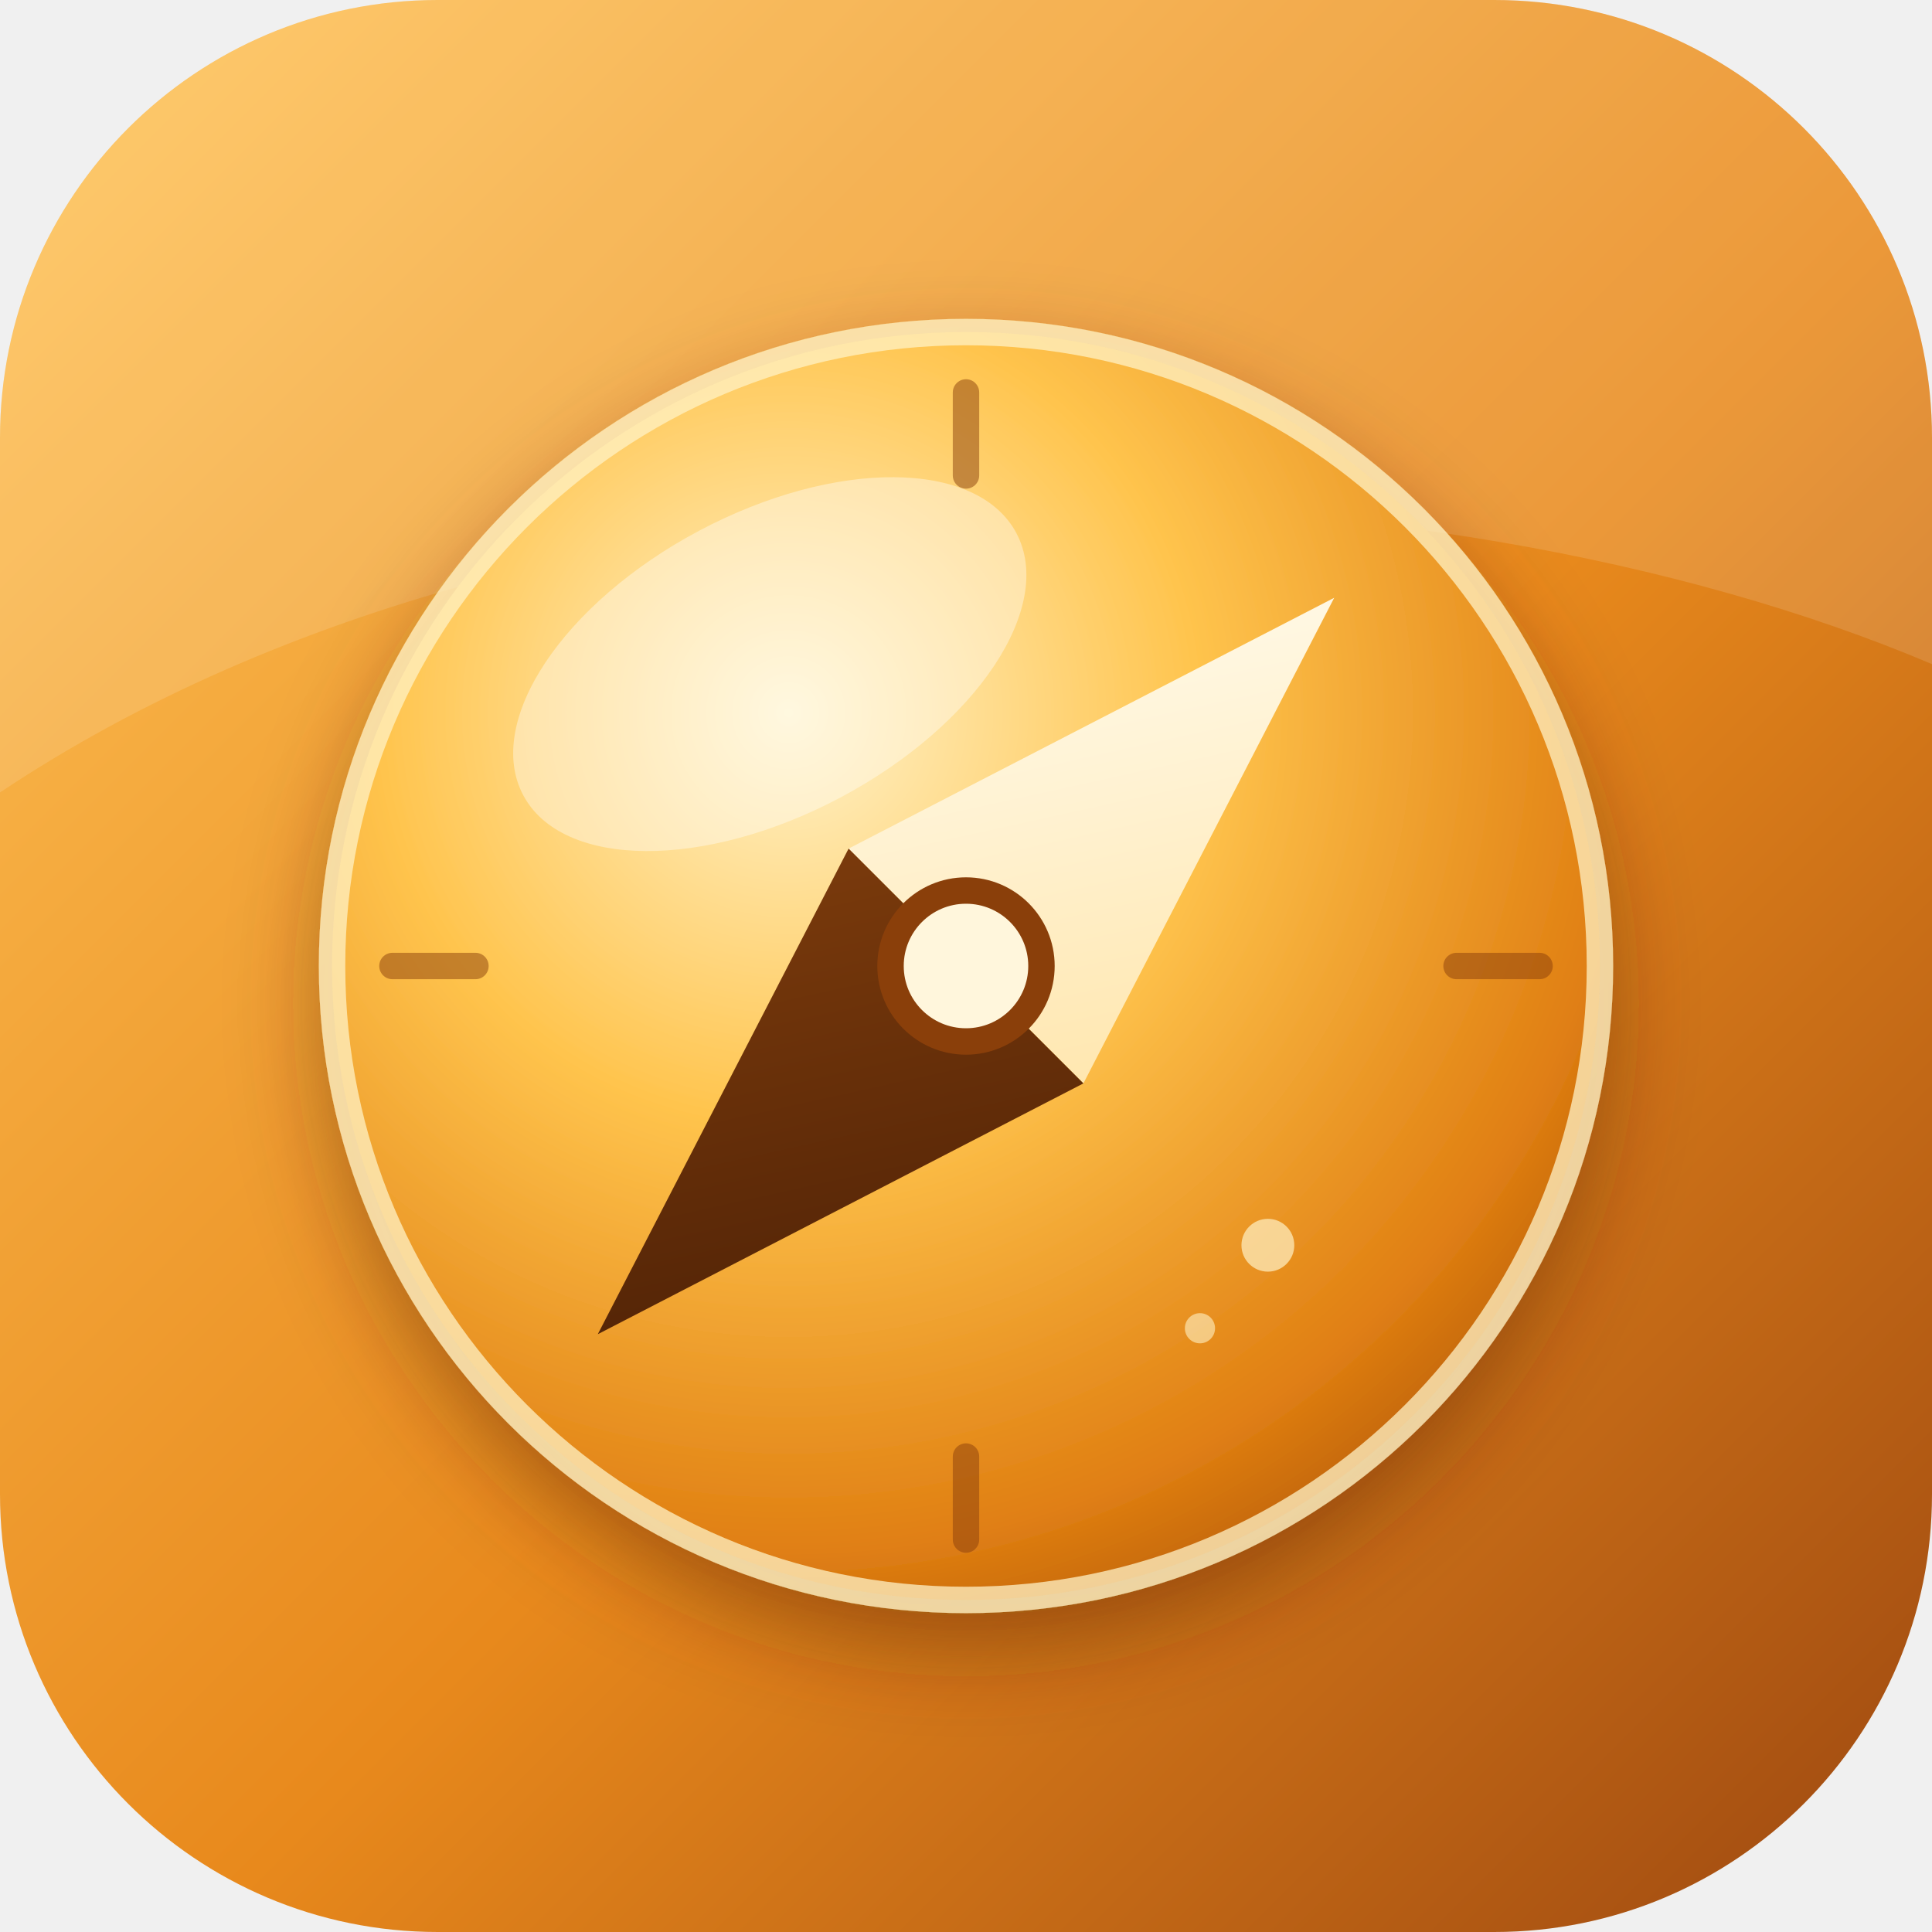
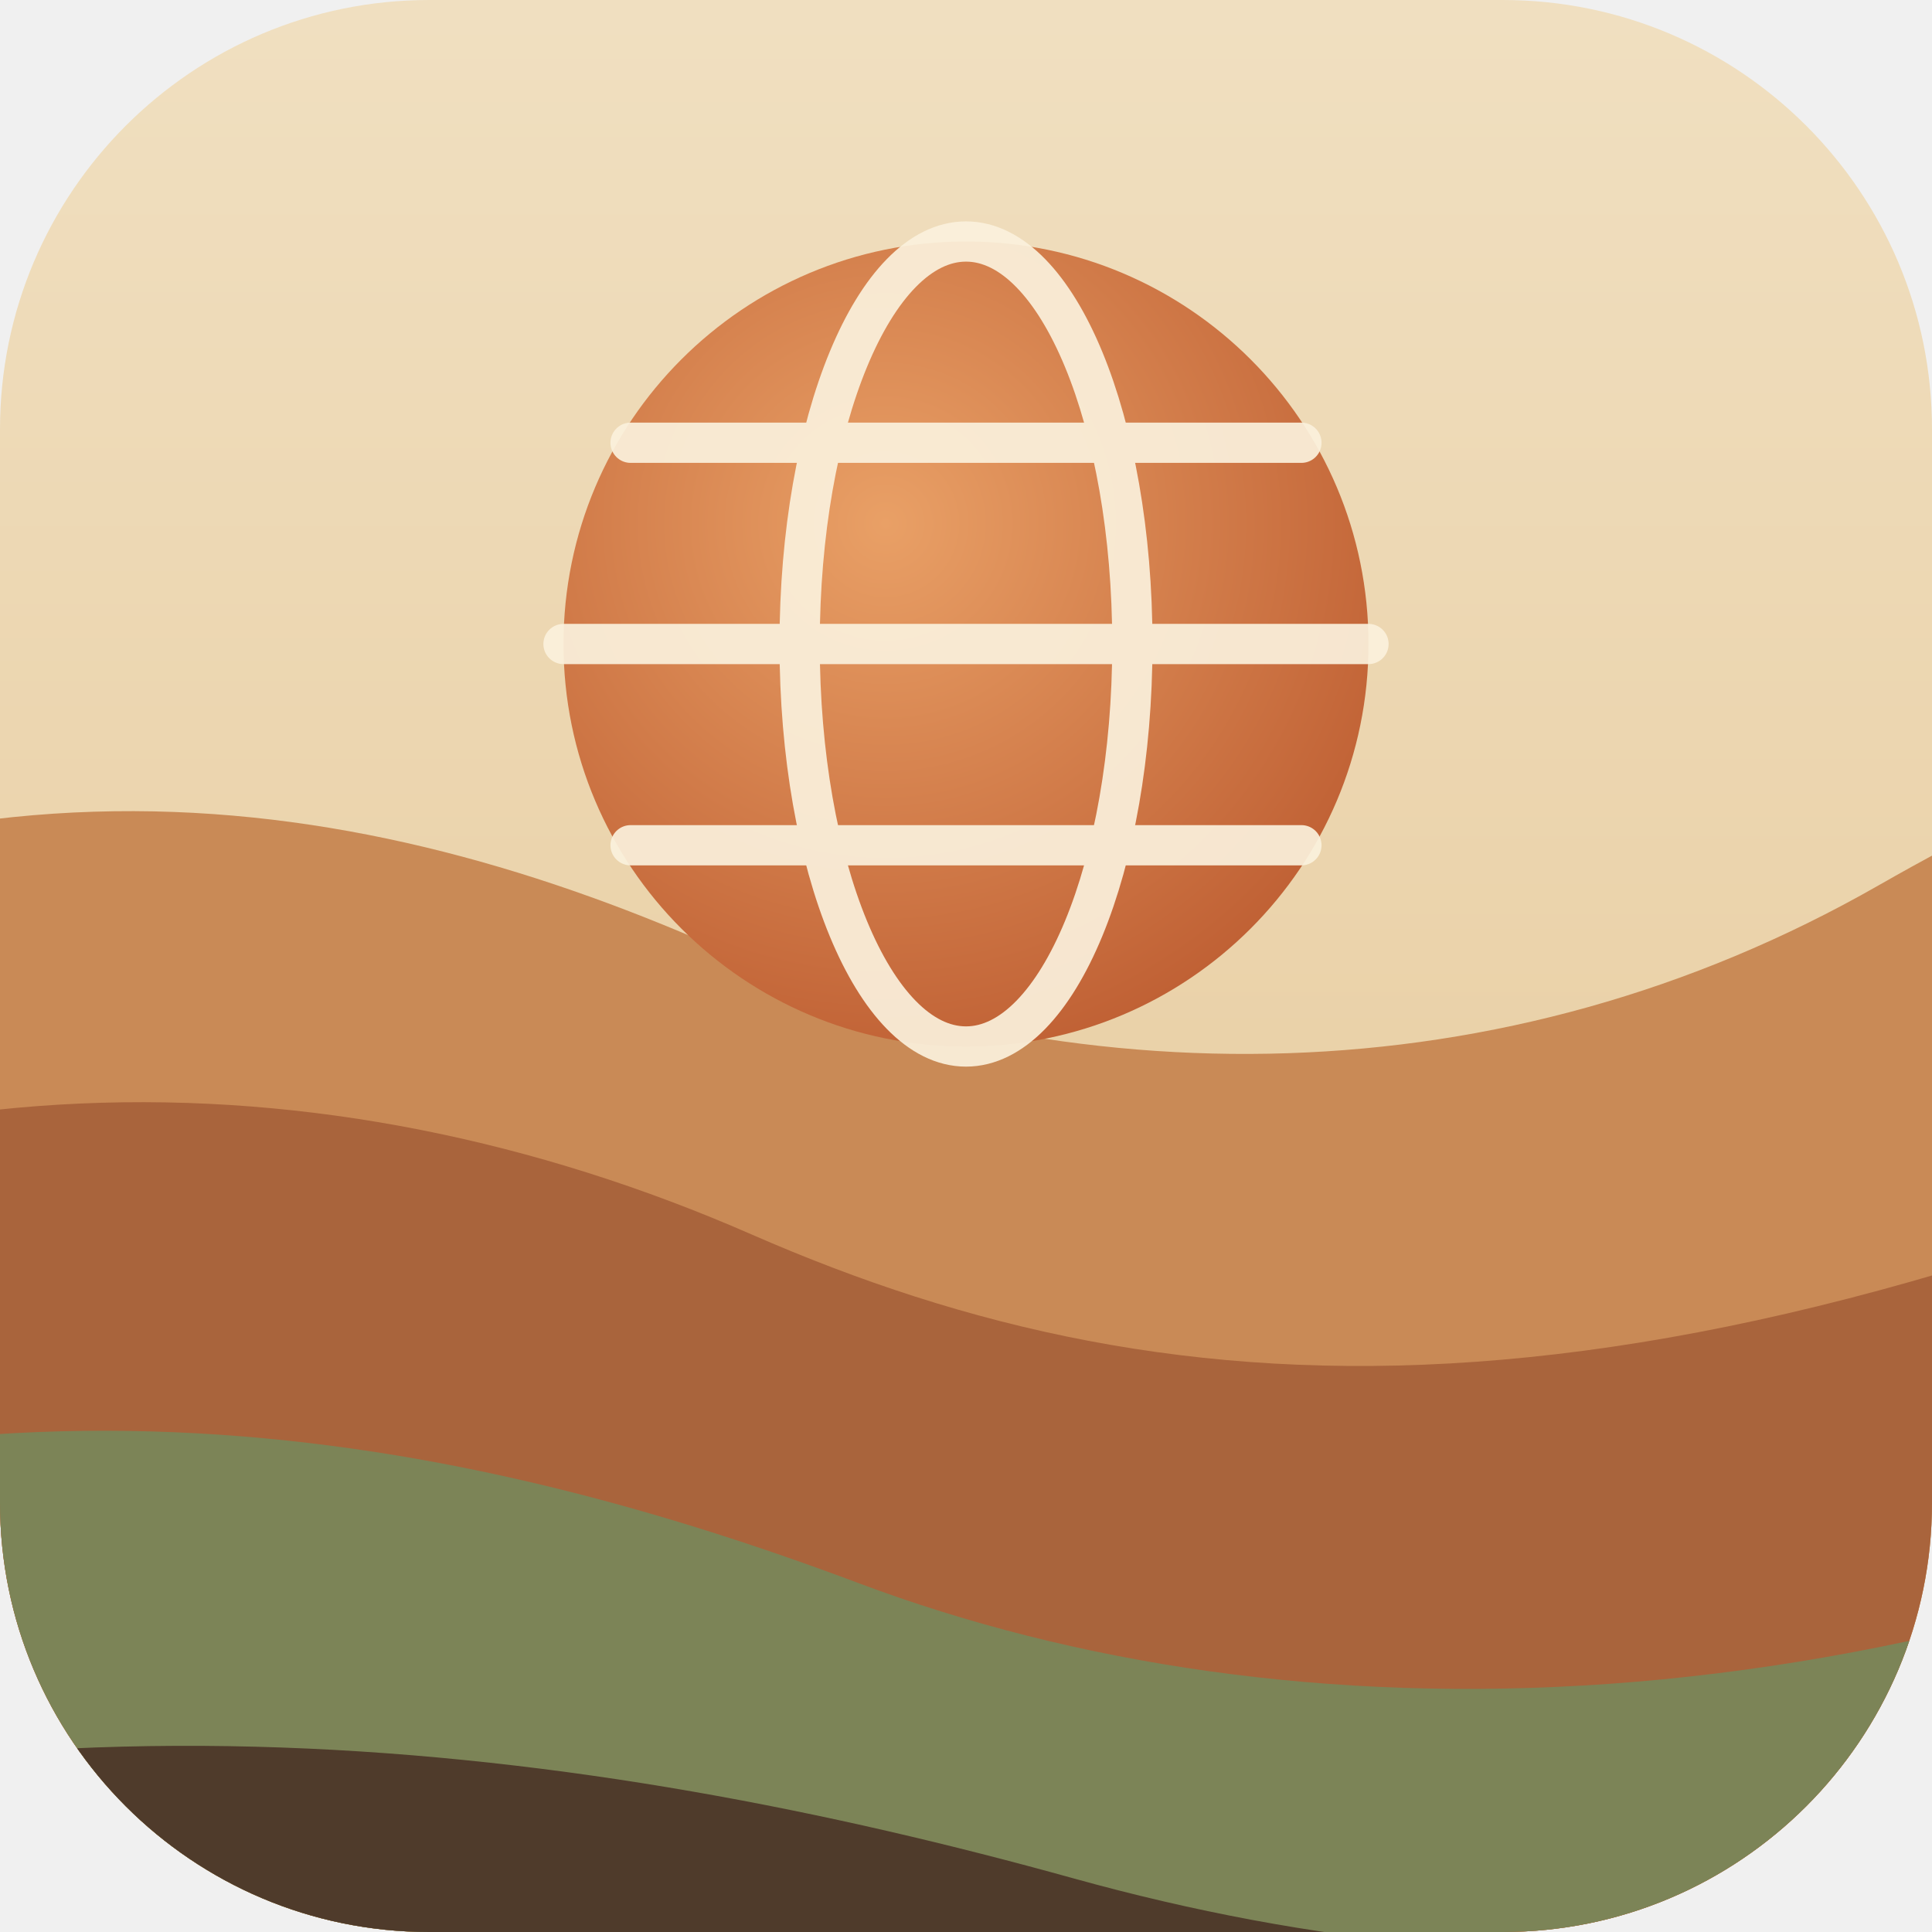
- <svg xmlns="http://www.w3.org/2000/svg" viewBox="0 0 512 512">
+ <svg xmlns="http://www.w3.org/2000/svg" viewBox="18 18 72 72">
  <defs>
-     <linearGradient id="bg" x1="0" y1="0" x2="1" y2="1">
-       <stop offset="0" stop-color="#FFC55A" />
-       <stop offset=".55" stop-color="#E8891C" />
-       <stop offset="1" stop-color="#9C4710" />
-     </linearGradient>
-     <radialGradient id="orb" cx=".36" cy=".3" r=".85">
-       <stop offset="0" stop-color="#FFF3CC" />
-       <stop offset=".38" stop-color="#FFC44D" />
-       <stop offset=".78" stop-color="#E07F12" />
-       <stop offset="1" stop-color="#A44C0C" />
-     </radialGradient>
-     <linearGradient id="n1" x1="0" y1="0" x2="1" y2="1">
-       <stop offset="0" stop-color="#FFFDF4" />
-       <stop offset="1" stop-color="#FFE7B0" />
-     </linearGradient>
-     <linearGradient id="n2" x1="0" y1="0" x2="1" y2="1">
-       <stop offset="0" stop-color="#7A3A0C" />
-       <stop offset="1" stop-color="#4A1F05" />
-     </linearGradient>
-     <filter id="sh" x="-20%" y="-20%" width="140%" height="140%">
-       <feDropShadow dx="0" dy="10" stdDeviation="12" flood-color="#5A2606" flood-opacity=".45" />
-     </filter>
+     <clipPath id="tiClip">
+       <rect x="18" y="18" width="72" height="72" rx="16" />
+     </clipPath>
  </defs>
-   <rect width="512" height="512" rx="116" fill="url(#bg)" />
-   <path d="M0 116C0 52 52 0 116 0h280c64 0 116 52 116 116v60C380 120 150 110 0 210z" fill="#fff" opacity=".13" />
-   <g filter="url(#sh)">
-     <circle cx="256" cy="256" r="168" fill="url(#orb)" />
-     <circle cx="256" cy="256" r="168" fill="none" stroke="#FFF1C4" stroke-opacity=".75" stroke-width="7" />
+   <g clip-path="url(#tiClip)">
+     <defs>
+       <linearGradient id="tiSky" x1="0" y1="0" x2="0" y2="1">
+         <stop offset="0" stop-color="#F3E6CC" />
+         <stop offset=".6" stop-color="#E9CFA4" />
+         <stop offset="1" stop-color="#DDB483" />
+       </linearGradient>
+     </defs>
+     <rect width="108" height="108" fill="url(#tiSky)" />
+     <g transform="translate(0,-9)">
+       <path d="M-4 66C14 54 30 56 44 62s30 6 44-2 18-6 24-4v52H-4z" fill="#C98A56" />
+       <path d="M-4 76c16-10 34-10 50-3s34 8 66-7v46H-4z" fill="#A9643C" />
+       <path d="M-4 86c20-9 38-6 54 0s38 6 62-6v32H-4z" fill="#7C8457" />
+       <path d="M-4 97c22-8 44-5 62 0s34 3 54-4v40H-4z" fill="#4F3B2B" />
+     </g>
+     <defs>
+       <radialGradient id="tiSun" cx=".4" cy=".35" r=".8">
+         <stop offset="0" stop-color="#E9A066" />
+         <stop offset="1" stop-color="#B9562C" />
+       </radialGradient>
+     </defs>
+     <circle cx="54" cy="42" r="15" fill="url(#tiSun)" />
+     <g fill="none" stroke="#FBF1DC" stroke-width="1.5" stroke-linecap="round" opacity=".92">
+       <ellipse cx="54" cy="42" rx="6.2" ry="15" />
+       <path d="M39 42h30M41.5 34.5h25M41.5 49.5h25" />
+     </g>
  </g>
-   <ellipse cx="204" cy="176" rx="74" ry="40" transform="rotate(-28 204 176)" fill="#fff" opacity=".38" />
-   <g stroke="#8A3F0A" stroke-opacity=".5" stroke-width="7" stroke-linecap="round">
-     <path d="M256 104v22M256 386v22M104 256h22M386 256h22" />
-   </g>
-   <g transform="rotate(45 256 256)">
-     <path d="M256 118l44 138h-88z" fill="url(#n1)" />
-     <path d="M256 394l-44-138h88z" fill="url(#n2)" />
-   </g>
-   <circle cx="256" cy="256" r="20" fill="#FFF6DC" stroke="#8A3F0A" stroke-width="7" />
-   <circle cx="336" cy="330" r="7" fill="#FFF1C4" opacity=".7" />
-   <circle cx="318" cy="352" r="4" fill="#FFF1C4" opacity=".6" />
</svg>
